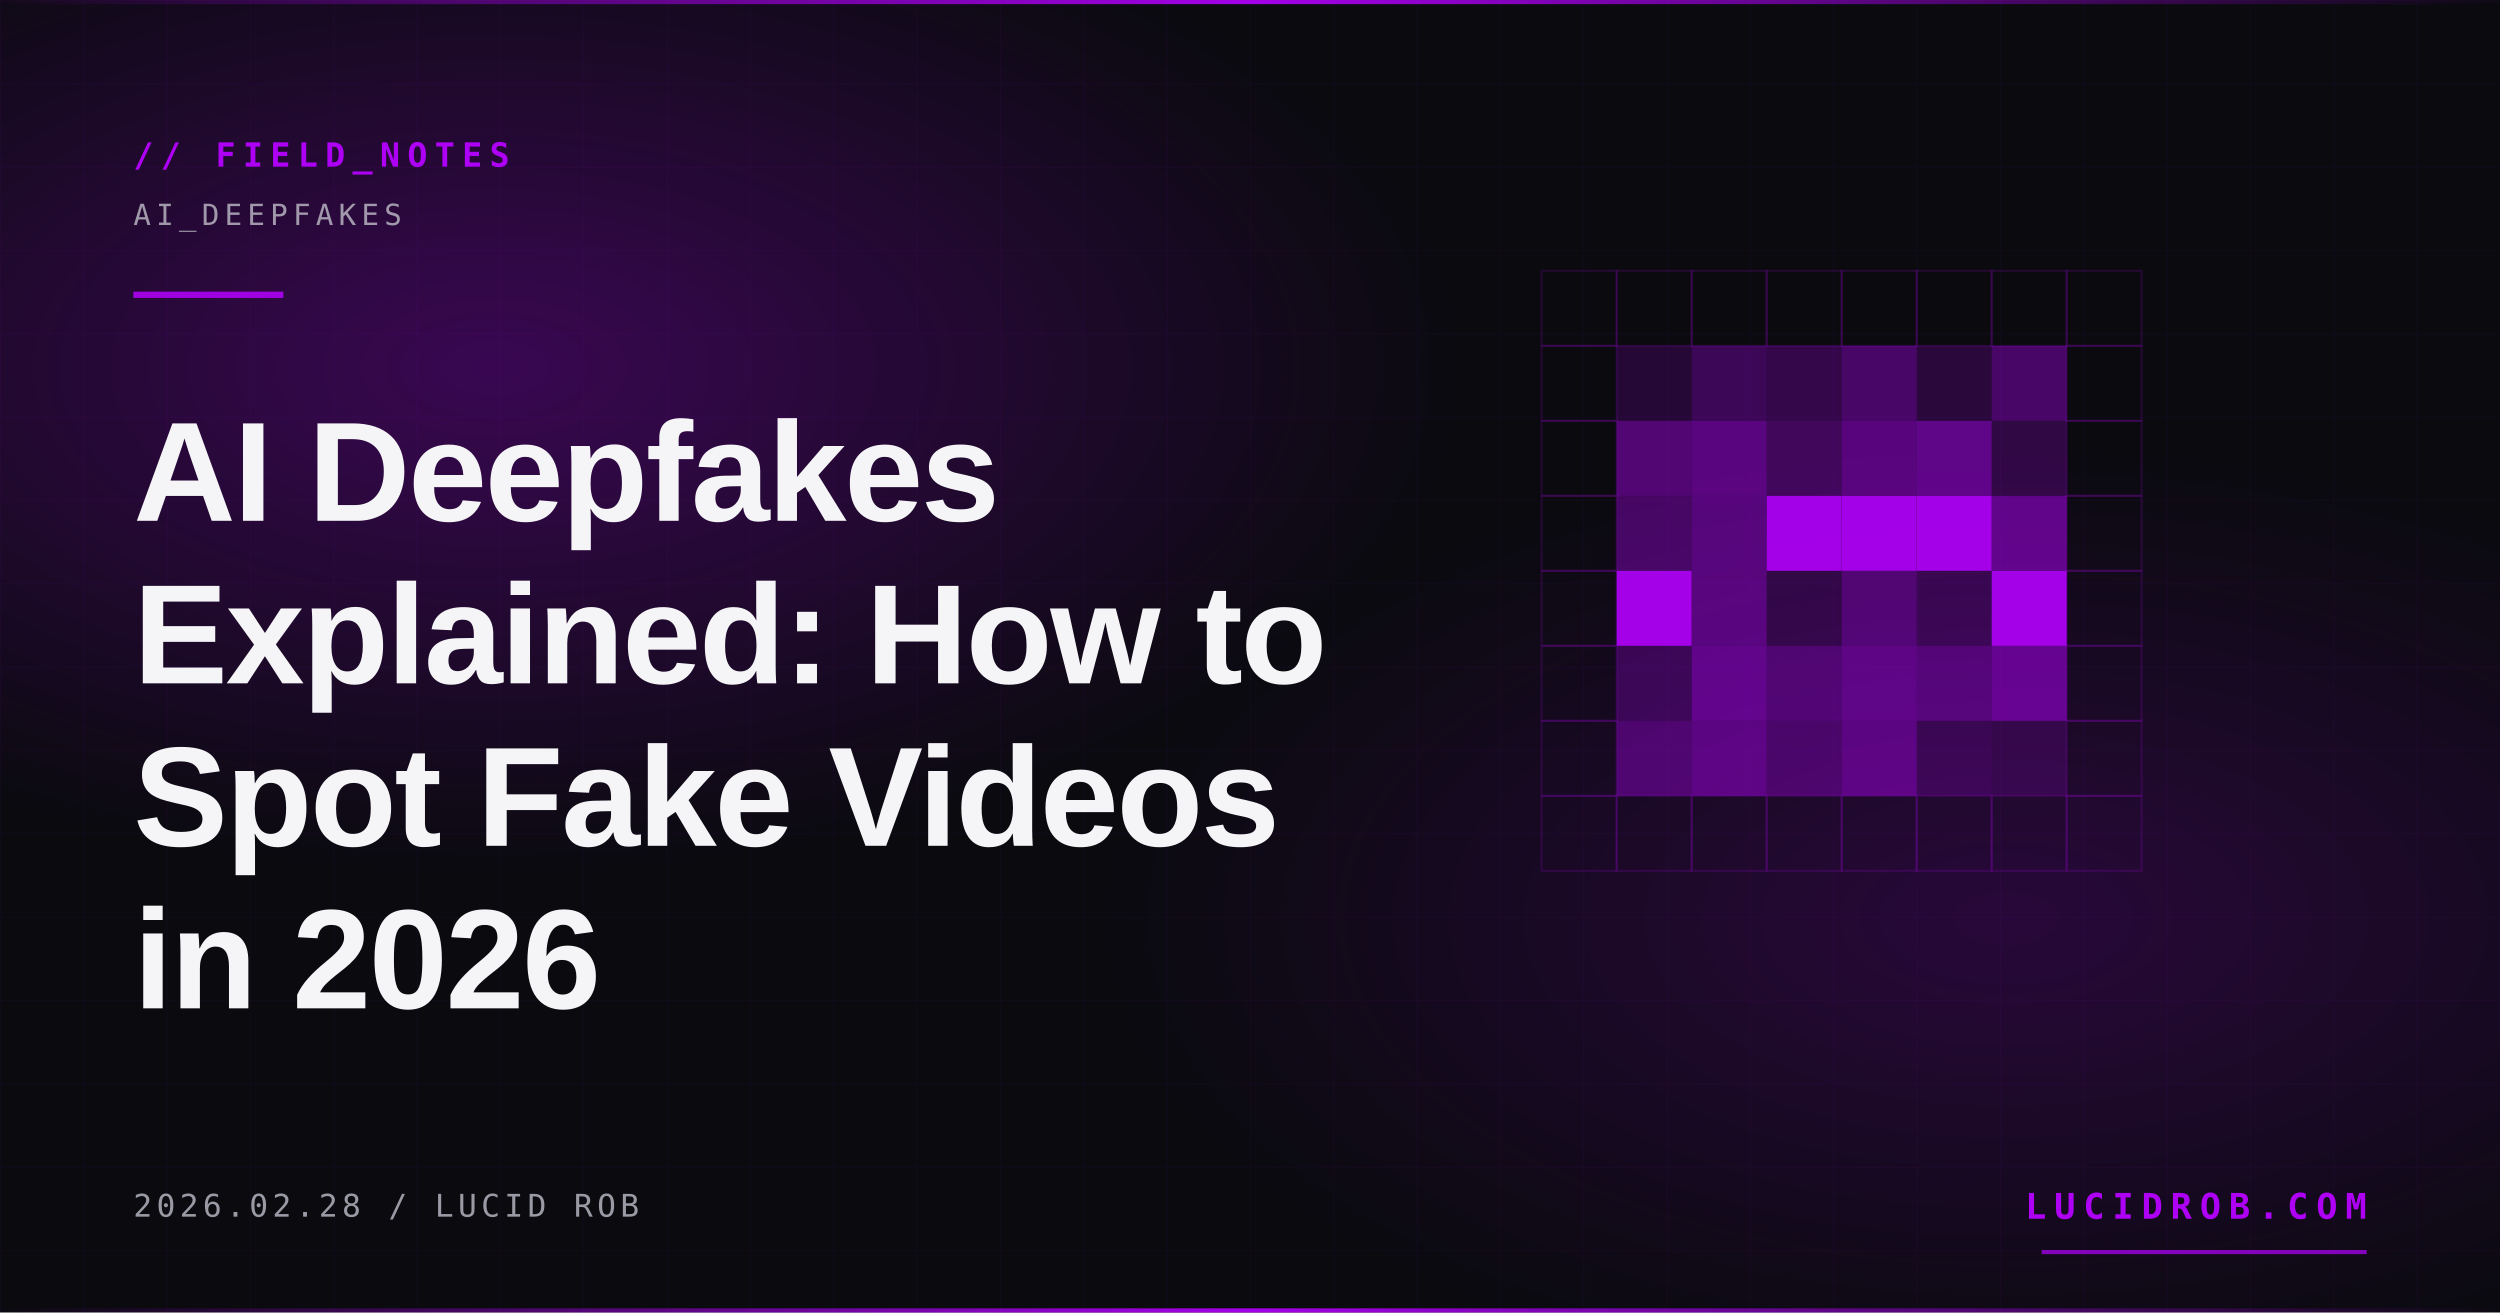
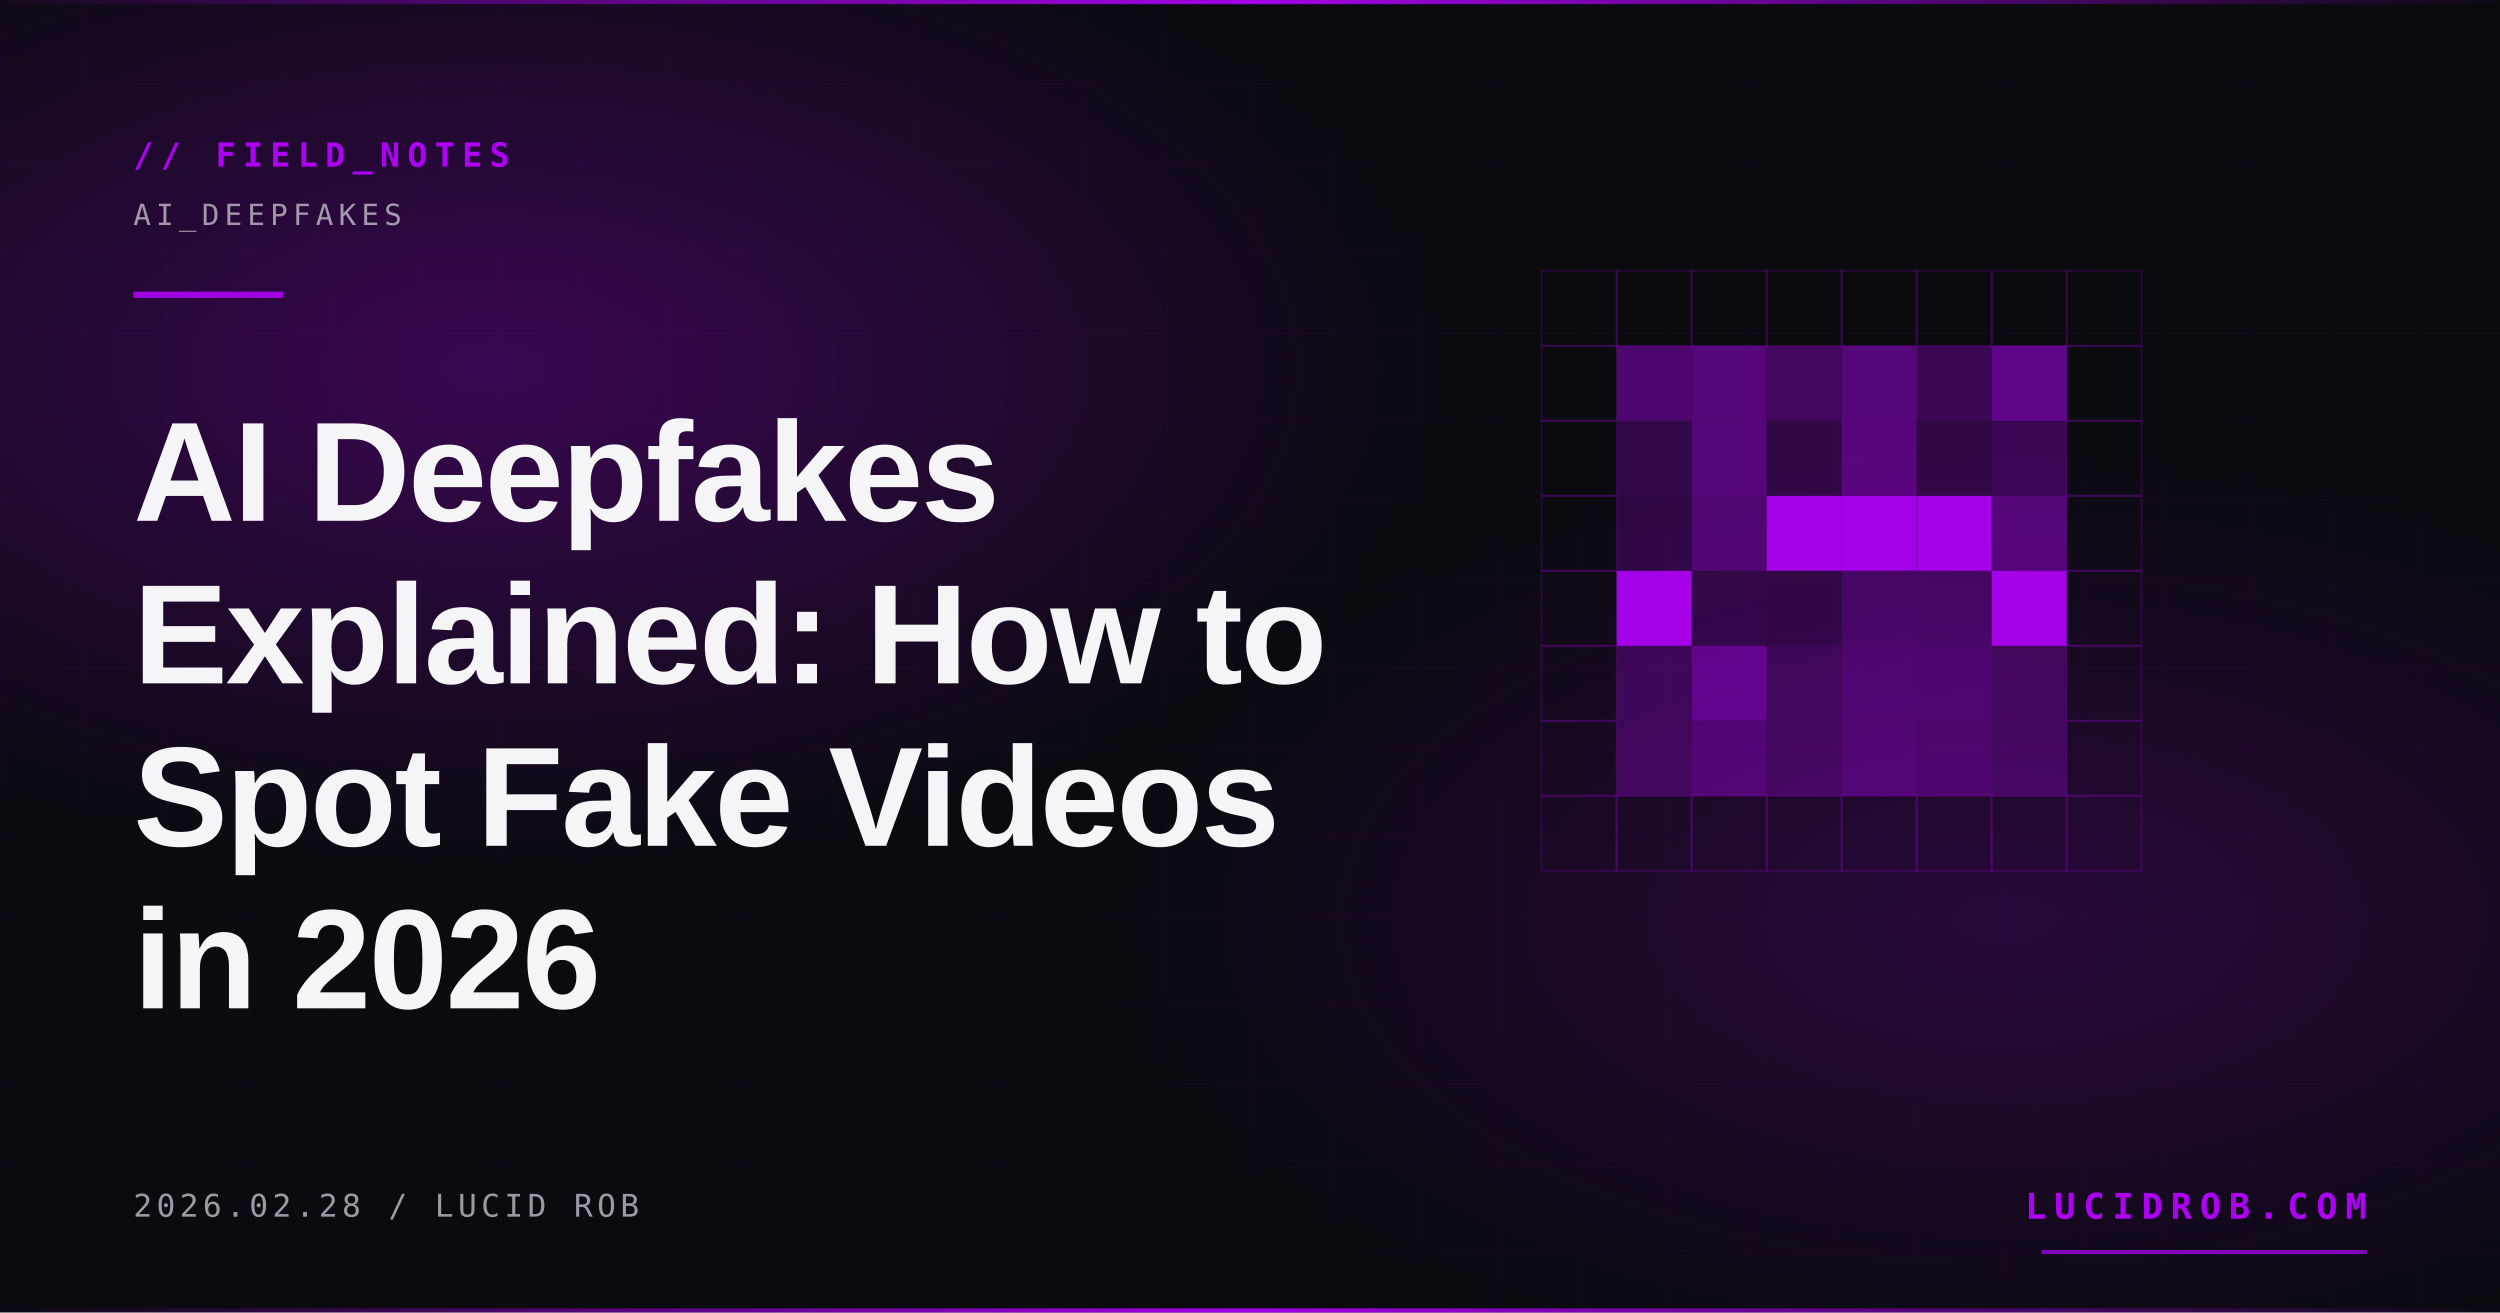
<svg xmlns="http://www.w3.org/2000/svg" width="1200" height="630" viewBox="0 0 1200 630">
  <defs>
    <radialGradient id="glow" cx="20%" cy="28%" r="70%">
      <stop offset="0" stop-color="#b400ff" stop-opacity="0.28" />
      <stop offset="0.55" stop-color="#b400ff" stop-opacity="0" />
    </radialGradient>
    <radialGradient id="glowR" cx="80%" cy="70%" r="60%">
      <stop offset="0" stop-color="#b400ff" stop-opacity="0.18" />
      <stop offset="0.6" stop-color="#b400ff" stop-opacity="0" />
    </radialGradient>
    <linearGradient id="stripe" x1="0" y1="0" x2="1" y2="0">
      <stop offset="0" stop-color="#b400ff" stop-opacity="0" />
      <stop offset="0.5" stop-color="#b400ff" stop-opacity="0.9" />
      <stop offset="1" stop-color="#b400ff" stop-opacity="0" />
    </linearGradient>
    <pattern id="grid" width="40" height="40" patternUnits="userSpaceOnUse">
      <path d="M 40 0 L 0 0 0 40" fill="none" stroke="#b400ff" stroke-width="0.5" stroke-opacity="0.08" />
    </pattern>
  </defs>
  <rect width="1200" height="630" fill="#0a0a0f" />
  <rect width="1200" height="630" fill="url(#grid)" />
  <rect width="1200" height="630" fill="url(#glow)" />
  <rect width="1200" height="630" fill="url(#glowR)" />
  <g>
    <rect x="740" y="130" width="36" height="36" fill="none" stroke="#b400ff" stroke-width="1" opacity="0.15" />
    <rect x="776" y="130" width="36" height="36" fill="none" stroke="#b400ff" stroke-width="1" opacity="0.15" />
    <rect x="812" y="130" width="36" height="36" fill="none" stroke="#b400ff" stroke-width="1" opacity="0.15" />
    <rect x="848" y="130" width="36" height="36" fill="none" stroke="#b400ff" stroke-width="1" opacity="0.15" />
    <rect x="884" y="130" width="36" height="36" fill="none" stroke="#b400ff" stroke-width="1" opacity="0.15" />
    <rect x="920" y="130" width="36" height="36" fill="none" stroke="#b400ff" stroke-width="1" opacity="0.15" />
    <rect x="956" y="130" width="36" height="36" fill="none" stroke="#b400ff" stroke-width="1" opacity="0.15" />
    <rect x="992" y="130" width="36" height="36" fill="none" stroke="#b400ff" stroke-width="1" opacity="0.15" />
    <rect x="740" y="166" width="36" height="36" fill="none" stroke="#b400ff" stroke-width="1" opacity="0.15" />
-     <rect x="776" y="166" width="36" height="36" fill="#b400ff" opacity="0.17" />
-     <rect x="812" y="166" width="36" height="36" fill="#b400ff" opacity="0.30" />
-     <rect x="848" y="166" width="36" height="36" fill="#b400ff" opacity="0.25" />
-     <rect x="884" y="166" width="36" height="36" fill="#b400ff" opacity="0.37" />
-     <rect x="920" y="166" width="36" height="36" fill="#b400ff" opacity="0.19" />
-     <rect x="956" y="166" width="36" height="36" fill="#b400ff" opacity="0.37" />
+     <rect x="776" y="166" width="36" height="36" fill="#b400ff" opacity="0.40" />
+     <rect x="812" y="166" width="36" height="36" fill="#b400ff" opacity="0.44" />
+     <rect x="848" y="166" width="36" height="36" fill="#b400ff" opacity="0.33" />
+     <rect x="884" y="166" width="36" height="36" fill="#b400ff" opacity="0.44" />
+     <rect x="920" y="166" width="36" height="36" fill="#b400ff" opacity="0.29" />
+     <rect x="956" y="166" width="36" height="36" fill="#b400ff" opacity="0.50" />
    <rect x="992" y="166" width="36" height="36" fill="none" stroke="#b400ff" stroke-width="1" opacity="0.15" />
    <rect x="740" y="202" width="36" height="36" fill="none" stroke="#b400ff" stroke-width="1" opacity="0.15" />
-     <rect x="776" y="202" width="36" height="36" fill="#b400ff" opacity="0.42" />
-     <rect x="812" y="202" width="36" height="36" fill="#b400ff" opacity="0.47" />
-     <rect x="848" y="202" width="36" height="36" fill="#b400ff" opacity="0.32" />
+     <rect x="776" y="202" width="36" height="36" fill="#b400ff" opacity="0.24" />
+     <rect x="812" y="202" width="36" height="36" fill="#b400ff" opacity="0.44" />
+     <rect x="848" y="202" width="36" height="36" fill="#b400ff" opacity="0.22" />
    <rect x="884" y="202" width="36" height="36" fill="#b400ff" opacity="0.46" />
-     <rect x="920" y="202" width="36" height="36" fill="#b400ff" opacity="0.50" />
-     <rect x="956" y="202" width="36" height="36" fill="#b400ff" opacity="0.22" />
+     <rect x="920" y="202" width="36" height="36" fill="#b400ff" opacity="0.22" />
+     <rect x="956" y="202" width="36" height="36" fill="#b400ff" opacity="0.29" />
    <rect x="992" y="202" width="36" height="36" fill="none" stroke="#b400ff" stroke-width="1" opacity="0.15" />
    <rect x="740" y="238" width="36" height="36" fill="none" stroke="#b400ff" stroke-width="1" opacity="0.15" />
-     <rect x="776" y="238" width="36" height="36" fill="#b400ff" opacity="0.35" />
-     <rect x="812" y="238" width="36" height="36" fill="#b400ff" opacity="0.44" />
+     <rect x="776" y="238" width="36" height="36" fill="#b400ff" opacity="0.21" />
+     <rect x="812" y="238" width="36" height="36" fill="#b400ff" opacity="0.40" />
    <rect x="848" y="238" width="36" height="36" fill="#b400ff" opacity="0.9" />
    <rect x="884" y="238" width="36" height="36" fill="#b400ff" opacity="0.9" />
    <rect x="920" y="238" width="36" height="36" fill="#b400ff" opacity="0.9" />
-     <rect x="956" y="238" width="36" height="36" fill="#b400ff" opacity="0.50" />
+     <rect x="956" y="238" width="36" height="36" fill="#b400ff" opacity="0.42" />
    <rect x="992" y="238" width="36" height="36" fill="none" stroke="#b400ff" stroke-width="1" opacity="0.15" />
    <rect x="740" y="274" width="36" height="36" fill="none" stroke="#b400ff" stroke-width="1" opacity="0.15" />
    <rect x="776" y="274" width="36" height="36" fill="#b400ff" opacity="0.9" />
-     <rect x="812" y="274" width="36" height="36" fill="#b400ff" opacity="0.44" />
-     <rect x="848" y="274" width="36" height="36" fill="#b400ff" opacity="0.20" />
-     <rect x="884" y="274" width="36" height="36" fill="#b400ff" opacity="0.39" />
-     <rect x="920" y="274" width="36" height="36" fill="#b400ff" opacity="0.24" />
+     <rect x="812" y="274" width="36" height="36" fill="#b400ff" opacity="0.20" />
+     <rect x="848" y="274" width="36" height="36" fill="#b400ff" opacity="0.19" />
+     <rect x="884" y="274" width="36" height="36" fill="#b400ff" opacity="0.33" />
+     <rect x="920" y="274" width="36" height="36" fill="#b400ff" opacity="0.32" />
    <rect x="956" y="274" width="36" height="36" fill="#b400ff" opacity="0.9" />
    <rect x="992" y="274" width="36" height="36" fill="none" stroke="#b400ff" stroke-width="1" opacity="0.15" />
    <rect x="740" y="310" width="36" height="36" fill="none" stroke="#b400ff" stroke-width="1" opacity="0.15" />
-     <rect x="776" y="310" width="36" height="36" fill="#b400ff" opacity="0.25" />
-     <rect x="812" y="310" width="36" height="36" fill="#b400ff" opacity="0.48" />
-     <rect x="848" y="310" width="36" height="36" fill="#b400ff" opacity="0.37" />
-     <rect x="884" y="310" width="36" height="36" fill="#b400ff" opacity="0.45" />
-     <rect x="920" y="310" width="36" height="36" fill="#b400ff" opacity="0.39" />
-     <rect x="956" y="310" width="36" height="36" fill="#b400ff" opacity="0.50" />
+     <rect x="776" y="310" width="36" height="36" fill="#b400ff" opacity="0.26" />
+     <rect x="812" y="310" width="36" height="36" fill="#b400ff" opacity="0.49" />
+     <rect x="848" y="310" width="36" height="36" fill="#b400ff" opacity="0.26" />
+     <rect x="884" y="310" width="36" height="36" fill="#b400ff" opacity="0.35" />
+     <rect x="920" y="310" width="36" height="36" fill="#b400ff" opacity="0.34" />
+     <rect x="956" y="310" width="36" height="36" fill="#b400ff" opacity="0.26" />
    <rect x="992" y="310" width="36" height="36" fill="none" stroke="#b400ff" stroke-width="1" opacity="0.15" />
    <rect x="740" y="346" width="36" height="36" fill="none" stroke="#b400ff" stroke-width="1" opacity="0.15" />
-     <rect x="776" y="346" width="36" height="36" fill="#b400ff" opacity="0.35" />
-     <rect x="812" y="346" width="36" height="36" fill="#b400ff" opacity="0.43" />
-     <rect x="848" y="346" width="36" height="36" fill="#b400ff" opacity="0.31" />
-     <rect x="884" y="346" width="36" height="36" fill="#b400ff" opacity="0.42" />
-     <rect x="920" y="346" width="36" height="36" fill="#b400ff" opacity="0.20" />
-     <rect x="956" y="346" width="36" height="36" fill="#b400ff" opacity="0.16" />
+     <rect x="776" y="346" width="36" height="36" fill="#b400ff" opacity="0.26" />
+     <rect x="812" y="346" width="36" height="36" fill="#b400ff" opacity="0.36" />
+     <rect x="848" y="346" width="36" height="36" fill="#b400ff" opacity="0.26" />
+     <rect x="884" y="346" width="36" height="36" fill="#b400ff" opacity="0.35" />
+     <rect x="920" y="346" width="36" height="36" fill="#b400ff" opacity="0.31" />
+     <rect x="956" y="346" width="36" height="36" fill="#b400ff" opacity="0.25" />
    <rect x="992" y="346" width="36" height="36" fill="none" stroke="#b400ff" stroke-width="1" opacity="0.15" />
    <rect x="740" y="382" width="36" height="36" fill="none" stroke="#b400ff" stroke-width="1" opacity="0.15" />
    <rect x="776" y="382" width="36" height="36" fill="none" stroke="#b400ff" stroke-width="1" opacity="0.15" />
    <rect x="812" y="382" width="36" height="36" fill="none" stroke="#b400ff" stroke-width="1" opacity="0.15" />
    <rect x="848" y="382" width="36" height="36" fill="none" stroke="#b400ff" stroke-width="1" opacity="0.15" />
    <rect x="884" y="382" width="36" height="36" fill="none" stroke="#b400ff" stroke-width="1" opacity="0.15" />
    <rect x="920" y="382" width="36" height="36" fill="none" stroke="#b400ff" stroke-width="1" opacity="0.15" />
    <rect x="956" y="382" width="36" height="36" fill="none" stroke="#b400ff" stroke-width="1" opacity="0.15" />
    <rect x="992" y="382" width="36" height="36" fill="none" stroke="#b400ff" stroke-width="1" opacity="0.15" />
  </g>
  <rect x="0" y="0" width="1200" height="2" fill="url(#stripe)" />
  <rect x="0" y="628" width="1200" height="2" fill="url(#stripe)" />
  <text x="64" y="80" font-family="'JetBrains Mono','Menlo',monospace" font-size="16" font-weight="600" fill="#b400ff" letter-spacing="0.22em" opacity="0.95">// FIELD_NOTES</text>
  <text x="64" y="108" font-family="'JetBrains Mono','Menlo',monospace" font-size="14" font-weight="500" fill="#c9c9d1" letter-spacing="0.18em" opacity="0.75">AI_DEEPFAKES</text>
  <rect x="64" y="140" width="72" height="3" fill="#b400ff" opacity="0.85" />
  <text x="64" y="250" font-family="'Space Grotesk','Helvetica Neue',Arial,sans-serif" font-size="68" font-weight="700" fill="#f5f5f7" letter-spacing="-0.015em">AI Deepfakes</text>
  <text x="64" y="328" font-family="'Space Grotesk','Helvetica Neue',Arial,sans-serif" font-size="68" font-weight="700" fill="#f5f5f7" letter-spacing="-0.015em">Explained: How to</text>
  <text x="64" y="406" font-family="'Space Grotesk','Helvetica Neue',Arial,sans-serif" font-size="68" font-weight="700" fill="#f5f5f7" letter-spacing="-0.015em">Spot Fake Videos</text>
  <text x="64" y="484" font-family="'Space Grotesk','Helvetica Neue',Arial,sans-serif" font-size="68" font-weight="700" fill="#f5f5f7" letter-spacing="-0.015em">in 2026</text>
  <text x="64" y="584" font-family="'JetBrains Mono','Menlo',monospace" font-size="15" font-weight="500" fill="#9a9aa5" letter-spacing="0.14em">2026.02.28  /  LUCID ROB</text>
  <text x="1136" y="585" text-anchor="end" font-family="'JetBrains Mono','Menlo',monospace" font-size="17" font-weight="700" fill="#b400ff" letter-spacing="0.22em" opacity="0.95">LUCIDROB.COM</text>
  <rect x="980" y="600" width="156" height="2" fill="#b400ff" opacity="0.7" />
</svg>
